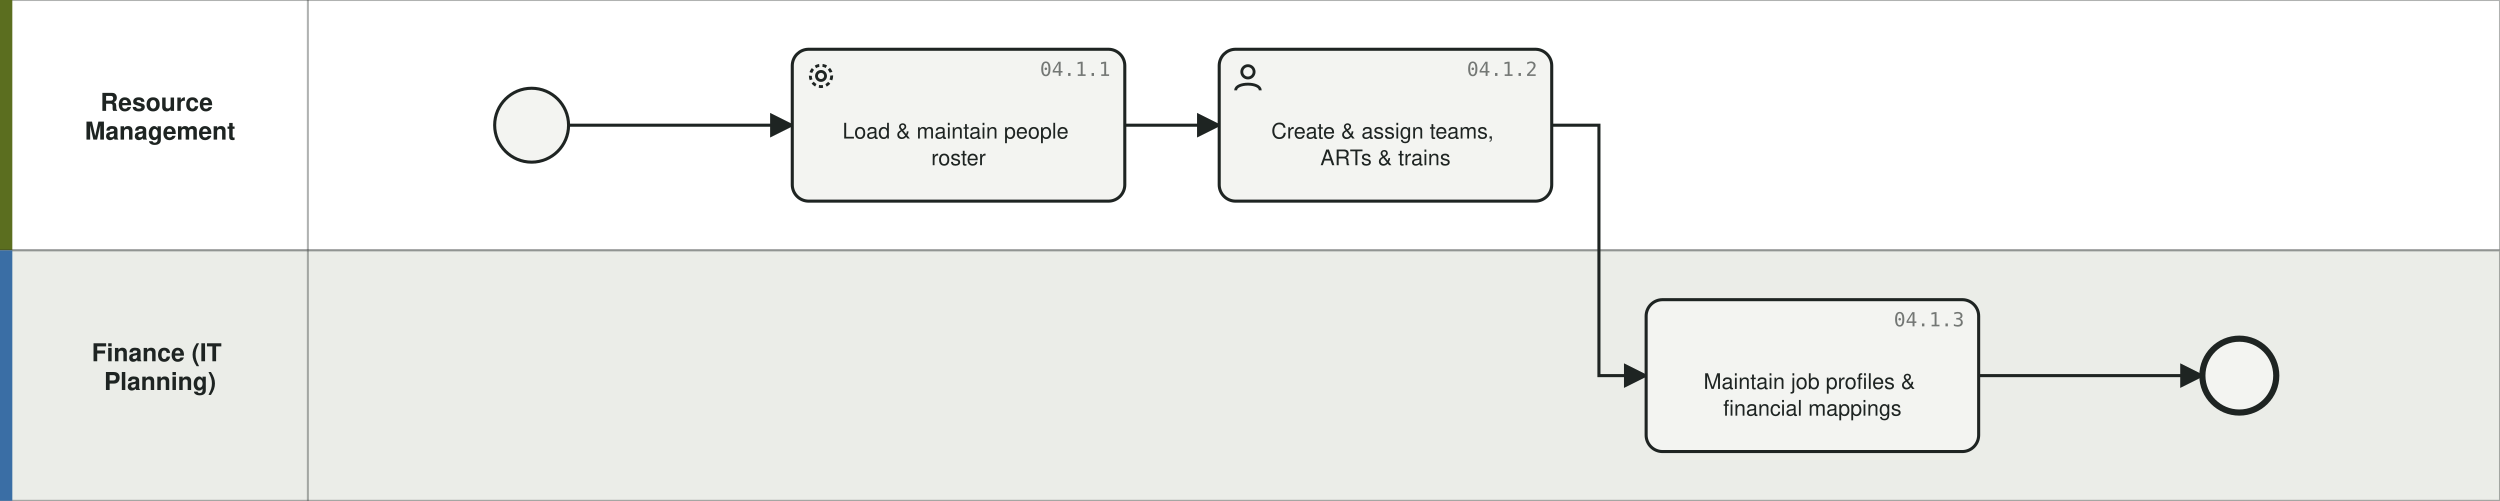
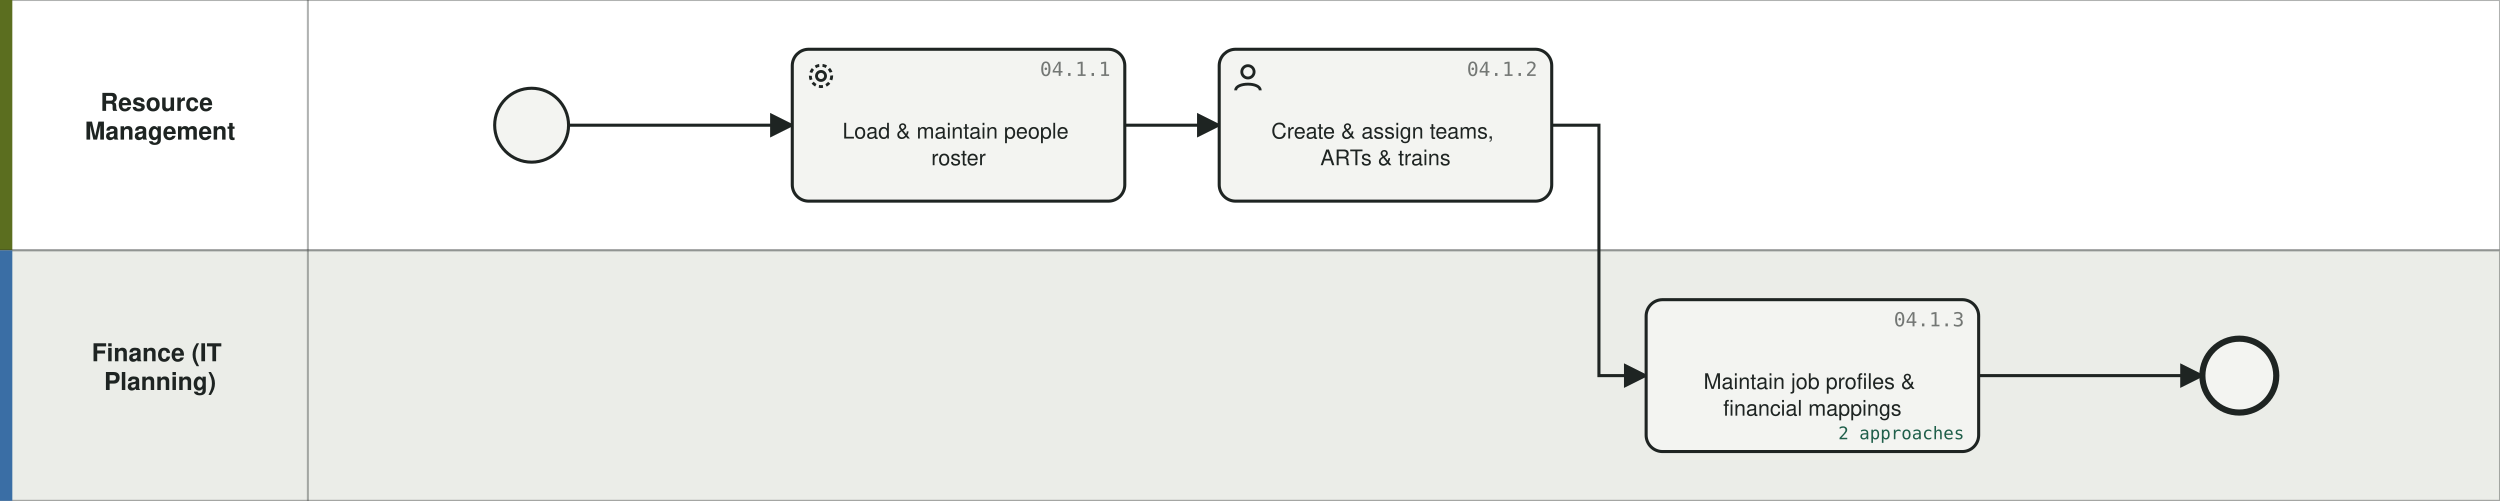
<svg xmlns="http://www.w3.org/2000/svg" viewBox="0 0 1218 244" width="1218" height="244" role="img" aria-label="BPMN swimlane diagram of 04.1 Maintain the workforce baseline: 2 lanes, 3 steps">
  <style>
svg{font-family:"IBM Plex Sans",-apple-system,"Segoe UI",Helvetica,Arial,sans-serif;color:#1E2422}
.lane0{fill:#FFFFFF}.lane1{fill:#EBEDE8}.ground{fill:#F3F4F1}.gw{fill:#FAF0DC}.env{fill:#FFFFFF}
@media (prefers-color-scheme: dark){svg{color:#E8EAE6}.lane0{fill:#202423}.lane1{fill:#2A2F2D}.ground{fill:#181B1A}.gw{fill:#3A2F17}.env{fill:#202423}}
</style>
  <defs>
    <marker id="arrow" viewBox="0 0 10 10" refX="9" refY="5" markerWidth="8" markerHeight="8" orient="auto-start-reverse">
      <path d="M0 0L10 5L0 10z" fill="currentColor" />
    </marker>
  </defs>
  <g>
    <rect x="0" y="0" width="1218" height="122" class="lane0" stroke="currentColor" stroke-opacity=".35" />
    <rect x="0" y="0" width="6" height="122" fill="#5B6E1F" />
    <text x="78.0" y="54.0" text-anchor="middle" font-size="12" font-weight="600" fill="currentColor">
      <tspan x="78.0" dy="0">Resource</tspan>
      <tspan x="78.0" dy="14">Management</tspan>
    </text>
    <line x1="150" y1="0" x2="150" y2="122" stroke="currentColor" stroke-opacity=".35" />
  </g>
  <g>
    <rect x="0" y="122" width="1218" height="122" class="lane1" stroke="currentColor" stroke-opacity=".35" />
    <rect x="0" y="122" width="6" height="122" fill="#3A6EA5" />
    <text x="78.0" y="176.0" text-anchor="middle" font-size="12" font-weight="600" fill="currentColor">
      <tspan x="78.0" dy="0">Finance (IT</tspan>
      <tspan x="78.0" dy="14">Planning)</tspan>
    </text>
    <line x1="150" y1="122" x2="150" y2="244" stroke="currentColor" stroke-opacity=".35" />
  </g>
  <path d="M277 61L386 61" fill="none" stroke="currentColor" stroke-width="1.5" marker-end="url(#arrow)" />
  <path d="M548 61L594 61" fill="none" stroke="currentColor" stroke-width="1.5" marker-end="url(#arrow)" />
  <path d="M756 61L779 61L779 183L802 183" fill="none" stroke="currentColor" stroke-width="1.5" marker-end="url(#arrow)" />
  <path d="M964 183L1073 183" fill="none" stroke="currentColor" stroke-width="1.5" marker-end="url(#arrow)" />
  <g class="bn">
    <circle cx="259.0" cy="61.0" r="18" class="ground" stroke="currentColor" stroke-width="1.5" />
    <text x="259.0" y="92.0" text-anchor="middle" font-size="10.5" fill="currentColor" />
  </g>
  <g class="bn">
    <rect x="386.0" y="24.0" width="162" height="74" rx="8" class="ground" stroke="currentColor" stroke-width="1.5" />
    <g transform="translate(394.0,31.0)" stroke="currentColor" fill="none" stroke-width="1.4">
      <circle cx="6" cy="6" r="2.2" />
      <circle cx="6" cy="6" r="5.2" stroke-dasharray="2 1.6" />
    </g>
    <text x="541.0" y="37.0" text-anchor="end" font-size="9.5" fill="currentColor" fill-opacity=".6" font-family="monospace">04.1.1</text>
    <text x="467.0" y="67.5" text-anchor="middle" font-size="10.5" fill="currentColor">
      <tspan x="467.0" dy="0">Load &amp; maintain people</tspan>
      <tspan x="467.0" dy="13">roster</tspan>
    </text>
  </g>
  <g class="bn">
    <rect x="594.0" y="24.0" width="162" height="74" rx="8" class="ground" stroke="currentColor" stroke-width="1.5" />
    <g transform="translate(602.0,31.0)" stroke="currentColor" fill="none" stroke-width="1.4">
      <circle cx="6" cy="4" r="3" />
      <path d="M0 13c0-4 12-4 12 0" />
    </g>
    <text x="749.0" y="37.0" text-anchor="end" font-size="9.5" fill="currentColor" fill-opacity=".6" font-family="monospace">04.1.2</text>
    <text x="675.0" y="67.5" text-anchor="middle" font-size="10.5" fill="currentColor">
      <tspan x="675.0" dy="0">Create &amp; assign teams,</tspan>
      <tspan x="675.0" dy="13">ARTs &amp; trains</tspan>
    </text>
  </g>
  <g class="bn">
    <rect x="802.0" y="146.0" width="162" height="74" rx="8" class="ground" stroke="currentColor" stroke-width="1.5" />
+     <text x="957.0" y="214.0" text-anchor="end" font-size="8.5" fill="#1F5F4A" font-family="monospace">2 approaches</text>
    <text x="957.0" y="159.0" text-anchor="end" font-size="9.5" fill="currentColor" fill-opacity=".6" font-family="monospace">04.1.3</text>
    <text x="883.0" y="189.5" text-anchor="middle" font-size="10.5" fill="currentColor">
      <tspan x="883.0" dy="0">Maintain job profiles &amp;</tspan>
      <tspan x="883.0" dy="13">financial mappings</tspan>
    </text>
  </g>
  <g class="bn">
    <circle cx="1091.0" cy="183.0" r="18" class="ground" stroke="currentColor" stroke-width="3" />
    <text x="1091.0" y="214.0" text-anchor="middle" font-size="10.5" fill="currentColor" />
  </g>
</svg>
